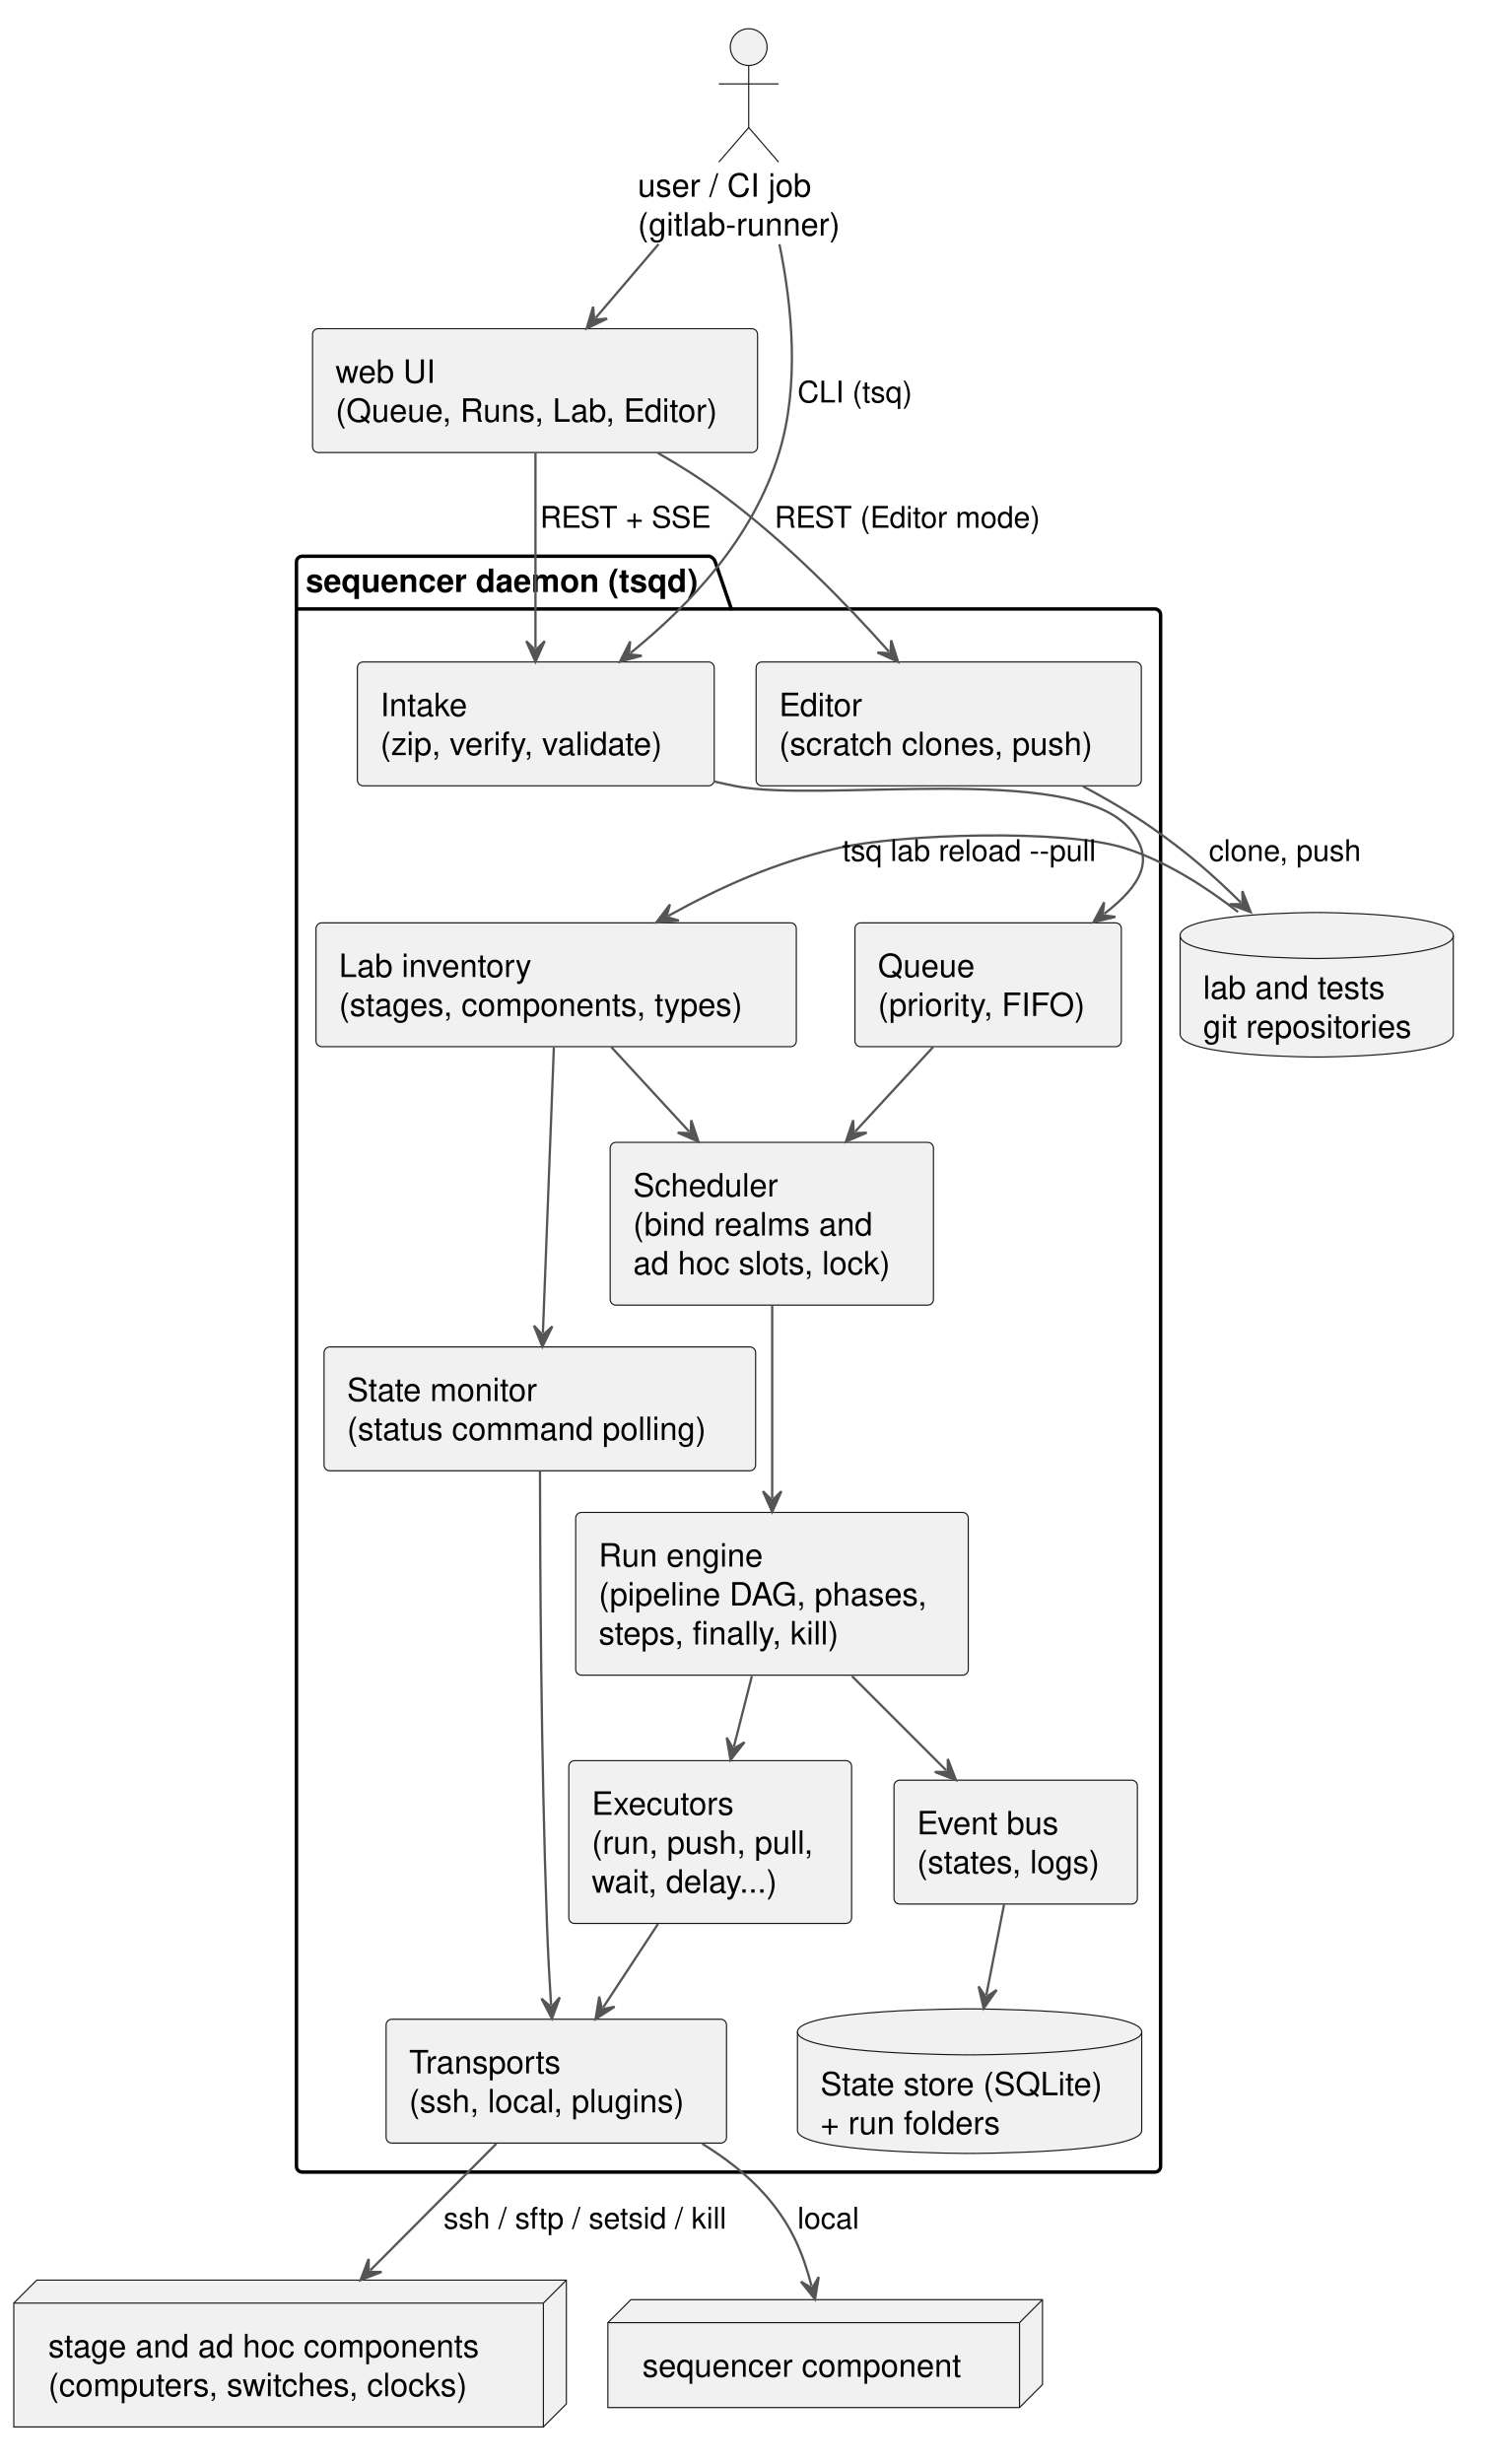
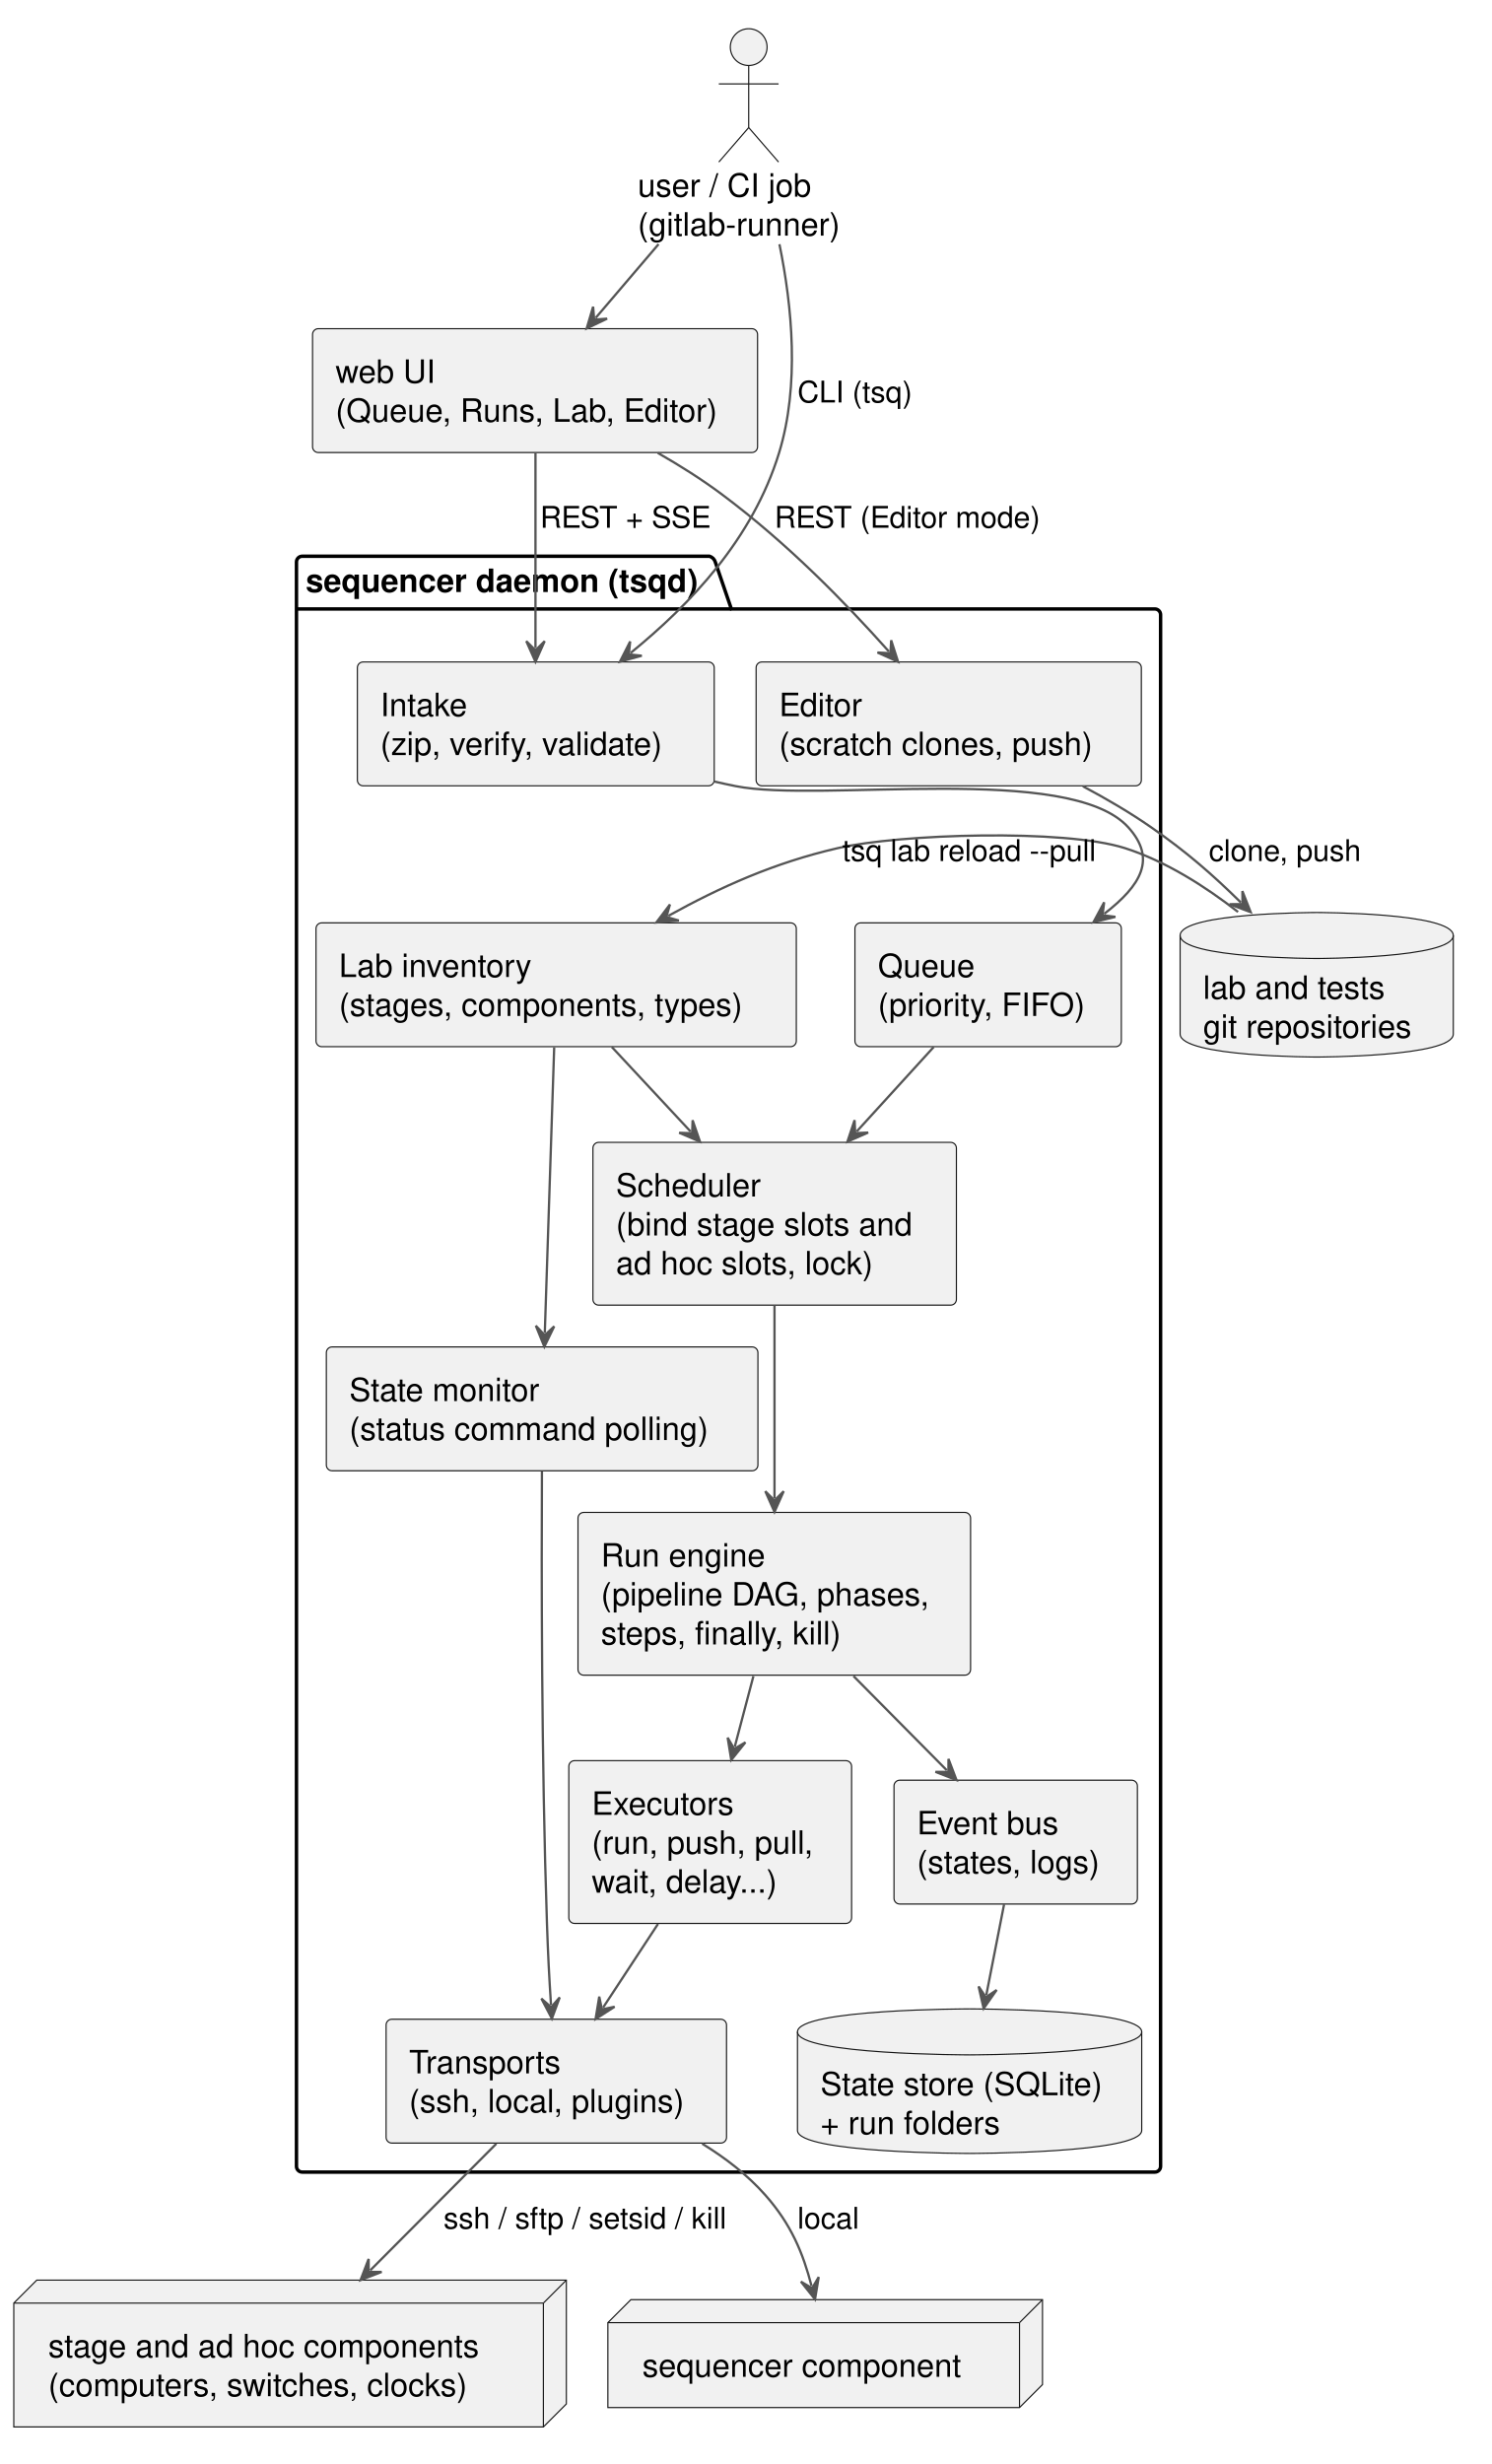
<svg xmlns="http://www.w3.org/2000/svg" contentStyleType="text/css" data-diagram-type="DESCRIPTION" height="1072px" preserveAspectRatio="none" style="width:649px;height:1072px;background:#FFFFFF;" version="1.1" viewBox="0 0 649 1072" width="649px" zoomAndPan="magnify">
  <defs />
  <g>
    <g class="cluster" data-entity="sequencer daemon .tsqd." data-source-line="10" data-uid="ent0004" id="cluster_sequencer daemon .tsqd.">
      <path d="M131.5,242 L308.731,242 A3.75,3.75 0 0 1 311.231,244.5 L318.231,264.94 L502.5,264.94 A2.5,2.5 0 0 1 505,267.44 L505,942.5 A2.5,2.5 0 0 1 502.5,945 L131.5,945 A2.5,2.5 0 0 1 129,942.5 L129,244.5 A2.5,2.5 0 0 1 131.5,242" fill="none" style="stroke:#000000;stroke-width:1.5;" />
      <line style="stroke:#000000;stroke-width:1.5;" x1="129" x2="318.231" y1="264.94" y2="264.94" />
      <text fill="#000000" font-family="Helvetica" font-size="14" font-weight="bold" lengthAdjust="spacing" textLength="176.231" x="133" y="257.562">sequencer daemon (tsqd)</text>
    </g>
    <g class="entity" data-entity="user" data-source-line="7" data-uid="ent0002" id="entity_user">
      <ellipse cx="325.779" cy="20.5" fill="#F1F1F1" rx="8" ry="8" style="stroke:#181818;stroke-width:0.5;" />
      <path d="M325.779,28.5 L325.779,55.5 M312.779,36.5 L338.779,36.5 M325.779,55.5 L312.779,70.5 M325.779,55.5 L338.779,70.5" fill="none" style="stroke:#181818;stroke-width:0.5;" />
      <text fill="#000000" font-family="Helvetica" font-size="14" lengthAdjust="spacing" textLength="80.302" x="277.5" y="85.562">user / CI job</text>
      <text fill="#000000" font-family="Helvetica" font-size="14" lengthAdjust="spacing" textLength="96.558" x="277.5" y="102.502">(gitlab-runner)</text>
    </g>
    <g class="entity" data-entity="ui" data-source-line="8" data-uid="ent0003" id="entity_ui">
      <rect fill="#F1F1F1" height="53.879" rx="2.5" ry="2.5" style="stroke:#181818;stroke-width:0.5;" width="193.633" x="136" y="143" />
      <text fill="#000000" font-family="Helvetica" font-size="14" lengthAdjust="spacing" textLength="46.307" x="146" y="166.562">web UI</text>
      <text fill="#000000" font-family="Helvetica" font-size="14" lengthAdjust="spacing" textLength="173.633" x="146" y="183.502">(Queue, Runs, Lab, Editor)</text>
    </g>
    <g class="entity" data-entity="remote" data-source-line="24" data-uid="ent0016" id="entity_remote">
      <polygon fill="#F1F1F1" points="6,1002,16,992,246.436,992,246.436,1045.879,236.436,1055.879,6,1055.879,6,1002" style="stroke:#181818;stroke-width:0.5;" />
      <line style="stroke:#181818;stroke-width:0.5;" x1="236.436" x2="246.436" y1="1002" y2="992" />
      <line style="stroke:#181818;stroke-width:0.5;" x1="6" x2="236.436" y1="1002" y2="1002" />
      <line style="stroke:#181818;stroke-width:0.5;" x1="236.436" x2="236.436" y1="1002" y2="1055.879" />
      <text fill="#000000" font-family="Helvetica" font-size="14" lengthAdjust="spacing" textLength="200.436" x="21" y="1025.562">stage and ad hoc components</text>
      <text fill="#000000" font-family="Helvetica" font-size="14" lengthAdjust="spacing" textLength="198.564" x="21" y="1042.502">(computers, switches, clocks)</text>
    </g>
    <g class="entity" data-entity="local" data-source-line="25" data-uid="ent0017" id="entity_local">
      <polygon fill="#F1F1F1" points="264.5,1010.5,274.5,1000.5,453.612,1000.5,453.612,1037.439,443.612,1047.439,264.5,1047.439,264.5,1010.5" style="stroke:#181818;stroke-width:0.5;" />
      <line style="stroke:#181818;stroke-width:0.5;" x1="443.612" x2="453.612" y1="1010.5" y2="1000.5" />
      <line style="stroke:#181818;stroke-width:0.5;" x1="264.5" x2="443.612" y1="1010.5" y2="1010.5" />
      <line style="stroke:#181818;stroke-width:0.5;" x1="443.612" x2="443.612" y1="1010.5" y2="1047.439" />
      <text fill="#000000" font-family="Helvetica" font-size="14" lengthAdjust="spacing" textLength="149.112" x="279.5" y="1034.062">sequencer component</text>
    </g>
    <g class="entity" data-entity="git" data-source-line="26" data-uid="ent0018" id="entity_git">
      <path d="M513.5,407 C513.5,397 572.931,397 572.931,397 C572.931,397 632.361,397 632.361,407 L632.361,449.879 C632.361,459.879 572.931,459.879 572.931,459.879 C572.931,459.879 513.5,459.879 513.5,449.879 L513.5,407" fill="#F1F1F1" style="stroke:#181818;stroke-width:0.5;" />
      <path d="M513.5,407 C513.5,417 572.931,417 572.931,417 C572.931,417 632.361,417 632.361,407" fill="none" style="stroke:#181818;stroke-width:0.5;" />
      <text fill="#000000" font-family="Helvetica" font-size="14" lengthAdjust="spacing" textLength="84.506" x="523.5" y="434.562">lab and tests</text>
      <text fill="#000000" font-family="Helvetica" font-size="14" lengthAdjust="spacing" textLength="98.861" x="523.5" y="451.502">git repositories</text>
    </g>
    <g class="entity" data-entity="intake" data-source-line="11" data-uid="ent0005" id="entity_intake">
      <rect fill="#F1F1F1" height="53.879" rx="2.5" ry="2.5" style="stroke:#181818;stroke-width:0.5;" width="155.276" x="155.5" y="288" />
      <text fill="#000000" font-family="Helvetica" font-size="14" lengthAdjust="spacing" textLength="40.318" x="165.5" y="311.562">Intake</text>
      <text fill="#000000" font-family="Helvetica" font-size="14" lengthAdjust="spacing" textLength="135.276" x="165.5" y="328.502">(zip, verify, validate)</text>
    </g>
    <g class="entity" data-entity="queue" data-source-line="12" data-uid="ent0006" id="entity_queue">
      <rect fill="#F1F1F1" height="53.879" rx="2.5" ry="2.5" style="stroke:#181818;stroke-width:0.5;" width="115.915" x="372" y="401.5" />
      <text fill="#000000" font-family="Helvetica" font-size="14" lengthAdjust="spacing" textLength="43.586" x="382" y="425.062">Queue</text>
      <text fill="#000000" font-family="Helvetica" font-size="14" lengthAdjust="spacing" textLength="95.915" x="382" y="442.002">(priority, FIFO)</text>
    </g>
    <g class="entity" data-entity="sched" data-source-line="13" data-uid="ent0007" id="entity_sched">
-       <rect fill="#F1F1F1" height="70.818" rx="2.5" ry="2.5" style="stroke:#181818;stroke-width:0.5;" width="140.668" x="265.5" y="497" />
-       <text fill="#000000" font-family="Helvetica" font-size="14" lengthAdjust="spacing" textLength="67.095" x="275.5" y="520.562">Scheduler</text>
-       <text fill="#000000" font-family="Helvetica" font-size="14" lengthAdjust="spacing" textLength="110.831" x="275.5" y="537.502">(bind realms and</text>
-       <text fill="#000000" font-family="Helvetica" font-size="14" lengthAdjust="spacing" textLength="120.668" x="275.5" y="554.441">ad hoc slots, lock)</text>
+       <rect fill="#F1F1F1" height="70.818" rx="2.5" ry="2.5" style="stroke:#181818;stroke-width:0.5;" width="158.154" x="258" y="497" />
+       <text fill="#000000" font-family="Helvetica" font-size="14" lengthAdjust="spacing" textLength="67.095" x="268" y="520.562">Scheduler</text>
+       <text fill="#000000" font-family="Helvetica" font-size="14" lengthAdjust="spacing" textLength="138.154" x="268" y="537.502">(bind stage slots and</text>
+       <text fill="#000000" font-family="Helvetica" font-size="14" lengthAdjust="spacing" textLength="120.668" x="268" y="554.441">ad hoc slots, lock)</text>
    </g>
    <g class="entity" data-entity="engine" data-source-line="14" data-uid="ent0008" id="entity_engine">
-       <rect fill="#F1F1F1" height="70.818" rx="2.5" ry="2.5" style="stroke:#181818;stroke-width:0.5;" width="170.821" x="250.5" y="658" />
-       <text fill="#000000" font-family="Helvetica" font-size="14" lengthAdjust="spacing" textLength="74.341" x="260.5" y="681.562">Run engine</text>
-       <text fill="#000000" font-family="Helvetica" font-size="14" lengthAdjust="spacing" textLength="150.821" x="260.5" y="698.502">(pipeline DAG, phases,</text>
-       <text fill="#000000" font-family="Helvetica" font-size="14" lengthAdjust="spacing" textLength="114.352" x="260.5" y="715.441">steps, finally, kill)</text>
+       <rect fill="#F1F1F1" height="70.818" rx="2.5" ry="2.5" style="stroke:#181818;stroke-width:0.5;" width="170.821" x="251.5" y="658" />
+       <text fill="#000000" font-family="Helvetica" font-size="14" lengthAdjust="spacing" textLength="74.341" x="261.5" y="681.562">Run engine</text>
+       <text fill="#000000" font-family="Helvetica" font-size="14" lengthAdjust="spacing" textLength="150.821" x="261.5" y="698.502">(pipeline DAG, phases,</text>
+       <text fill="#000000" font-family="Helvetica" font-size="14" lengthAdjust="spacing" textLength="114.352" x="261.5" y="715.441">steps, finally, kill)</text>
    </g>
    <g class="entity" data-entity="exec" data-source-line="15" data-uid="ent0009" id="entity_exec">
      <rect fill="#F1F1F1" height="70.818" rx="2.5" ry="2.5" style="stroke:#181818;stroke-width:0.5;" width="123.052" x="247.5" y="766" />
      <text fill="#000000" font-family="Helvetica" font-size="14" lengthAdjust="spacing" textLength="66.131" x="257.5" y="789.562">Executors</text>
      <text fill="#000000" font-family="Helvetica" font-size="14" lengthAdjust="spacing" textLength="103.052" x="257.5" y="806.502">(run, push, pull,</text>
      <text fill="#000000" font-family="Helvetica" font-size="14" lengthAdjust="spacing" textLength="88.32" x="257.5" y="823.441">wait, delay...)</text>
    </g>
    <g class="entity" data-entity="transports" data-source-line="16" data-uid="ent0010" id="entity_transports">
      <rect fill="#F1F1F1" height="53.879" rx="2.5" ry="2.5" style="stroke:#181818;stroke-width:0.5;" width="148.126" x="168" y="878.5" />
      <text fill="#000000" font-family="Helvetica" font-size="14" lengthAdjust="spacing" textLength="72.037" x="178" y="902.062">Transports</text>
      <text fill="#000000" font-family="Helvetica" font-size="14" lengthAdjust="spacing" textLength="128.126" x="178" y="919.002">(ssh, local, plugins)</text>
    </g>
    <g class="entity" data-entity="lab" data-source-line="17" data-uid="ent0011" id="entity_lab">
      <rect fill="#F1F1F1" height="53.879" rx="2.5" ry="2.5" style="stroke:#181818;stroke-width:0.5;" width="208.993" x="137.5" y="401.5" />
      <text fill="#000000" font-family="Helvetica" font-size="14" lengthAdjust="spacing" textLength="90.364" x="147.5" y="425.062">Lab inventory</text>
      <text fill="#000000" font-family="Helvetica" font-size="14" lengthAdjust="spacing" textLength="188.993" x="147.5" y="442.002">(stages, components, types)</text>
    </g>
    <g class="entity" data-entity="monitor" data-source-line="18" data-uid="ent0012" id="entity_monitor">
-       <rect fill="#F1F1F1" height="53.879" rx="2.5" ry="2.5" style="stroke:#181818;stroke-width:0.5;" width="187.788" x="141" y="586" />
-       <text fill="#000000" font-family="Helvetica" font-size="14" lengthAdjust="spacing" textLength="88.669" x="151" y="609.562">State monitor</text>
-       <text fill="#000000" font-family="Helvetica" font-size="14" lengthAdjust="spacing" textLength="167.788" x="151" y="626.502">(status command polling)</text>
+       <rect fill="#F1F1F1" height="53.879" rx="2.5" ry="2.5" style="stroke:#181818;stroke-width:0.5;" width="187.788" x="142" y="586" />
+       <text fill="#000000" font-family="Helvetica" font-size="14" lengthAdjust="spacing" textLength="88.669" x="152" y="609.562">State monitor</text>
+       <text fill="#000000" font-family="Helvetica" font-size="14" lengthAdjust="spacing" textLength="167.788" x="152" y="626.502">(status command polling)</text>
    </g>
    <g class="entity" data-entity="bus" data-source-line="19" data-uid="ent0013" id="entity_bus">
      <rect fill="#F1F1F1" height="53.879" rx="2.5" ry="2.5" style="stroke:#181818;stroke-width:0.5;" width="105.907" x="389" y="774.5" />
      <text fill="#000000" font-family="Helvetica" font-size="14" lengthAdjust="spacing" textLength="65.475" x="399" y="798.062">Event bus</text>
      <text fill="#000000" font-family="Helvetica" font-size="14" lengthAdjust="spacing" textLength="85.907" x="399" y="815.002">(states, logs)</text>
    </g>
    <g class="entity" data-entity="store" data-source-line="20" data-uid="ent0014" id="entity_store">
      <path d="M347,884 C347,874 421.894,874 421.894,874 C421.894,874 496.787,874 496.787,884 L496.787,926.879 C496.787,936.879 421.894,936.879 421.894,936.879 C421.894,936.879 347,936.879 347,926.879 L347,884" fill="#F1F1F1" style="stroke:#181818;stroke-width:0.5;" />
      <path d="M347,884 C347,894 421.894,894 421.894,894 C421.894,894 496.787,894 496.787,884" fill="none" style="stroke:#181818;stroke-width:0.5;" />
      <text fill="#000000" font-family="Helvetica" font-size="14" lengthAdjust="spacing" textLength="129.787" x="357" y="911.562">State store (SQLite)</text>
      <text fill="#000000" font-family="Helvetica" font-size="14" lengthAdjust="spacing" textLength="85.319" x="357" y="928.502">+ run folders</text>
    </g>
    <g class="entity" data-entity="editor" data-source-line="21" data-uid="ent0015" id="entity_editor">
      <rect fill="#F1F1F1" height="53.879" rx="2.5" ry="2.5" style="stroke:#181818;stroke-width:0.5;" width="167.622" x="329" y="288" />
      <text fill="#000000" font-family="Helvetica" font-size="14" lengthAdjust="spacing" textLength="38.623" x="339" y="311.562">Editor</text>
      <text fill="#000000" font-family="Helvetica" font-size="14" lengthAdjust="spacing" textLength="147.622" x="339" y="328.502">(scratch clones, push)</text>
    </g>
    <g class="link" data-entity-1="user" data-entity-2="intake" data-uid="lnk19" id="link_user_intake">
      <polygon fill="#555555" points="269.749,287.863,279.253,285.278,273.625,284.704,274.199,279.077,269.749,287.863" style="stroke:#555555;stroke-width:1;" />
      <path d="M339.15,106.254 C344.677,133.241 347.988,167.644 339,197 C327.485,234.609 300.224,263.027 274.4,284.073" fill="none" style="stroke:#555555;stroke-width:1;" />
      <text fill="#000000" font-family="Helvetica" font-size="13" lengthAdjust="spacing" textLength="52.552" x="347" y="175.094">CLI (tsq)</text>
    </g>
    <g class="link" data-entity-1="user" data-entity-2="ui" data-uid="lnk20" id="link_user_ui">
      <polygon fill="#555555" points="255.283,142.883,264.168,138.633,258.529,139.079,258.082,133.44,255.283,142.883" style="stroke:#555555;stroke-width:1;" />
      <path d="M286.56,106.226 C275.866,118.759 268.557,127.325 259.178,138.319" fill="none" style="stroke:#555555;stroke-width:1;" />
    </g>
    <g class="link" data-entity-1="ui" data-entity-2="intake" data-uid="lnk21" id="link_ui_intake">
      <polygon fill="#555555" points="233,287.938,237,278.938,233,282.938,229,278.938,233,287.938" style="stroke:#555555;stroke-width:1;" />
      <path d="M233,197.228 C233,223.03 233,256.194 233,281.938" fill="none" style="stroke:#555555;stroke-width:1;" />
      <text fill="#000000" font-family="Helvetica" font-size="13" lengthAdjust="spacing" textLength="73.322" x="235" y="229.594">REST + SSE</text>
    </g>
    <g class="link" data-entity-1="ui" data-entity-2="editor" data-uid="lnk22" id="link_ui_editor">
      <polygon fill="#555555" points="390.78,287.931,387.772,278.552,387.451,284.2,381.803,283.879,390.78,287.931" style="stroke:#555555;stroke-width:1;" />
      <path d="M286.212,197.044 C295.767,202.512 305.409,208.584 314,215 C343.017,236.672 367.799,262.177 386.785,283.454" fill="none" style="stroke:#555555;stroke-width:1;" />
      <text fill="#000000" font-family="Helvetica" font-size="13" lengthAdjust="spacing" textLength="120.294" x="337" y="229.594">REST (Editor mode)</text>
    </g>
    <g class="link" data-entity-1="intake" data-entity-2="queue" data-uid="lnk23" id="link_intake_queue">
      <polygon fill="#555555" points="475.775,401.235,485.339,398.884,479.728,398.173,480.439,392.561,475.775,401.235" style="stroke:#555555;stroke-width:1;" />
      <path d="M310.608,339.97 C313.769,340.7 316.909,341.381 320,342 C357.466,349.503 465.435,331.603 491,360 C503.259,373.617 496.626,385.078 480.518,397.56" fill="none" style="stroke:#555555;stroke-width:1;" />
    </g>
    <g class="link" data-entity-1="queue" data-entity-2="sched" data-uid="lnk24" id="link_queue_sched">
-       <polygon fill="#555555" points="368.08,496.689,377.121,492.782,371.469,493.013,371.238,487.36,368.08,496.689" style="stroke:#555555;stroke-width:1;" />
-       <path d="M406.037,455.503 C394.505,468.016 384.582,478.784 372.147,492.277" fill="none" style="stroke:#555555;stroke-width:1;" />
+       <polygon fill="#555555" points="368.739,496.689,377.759,492.734,372.108,492.995,371.847,487.344,368.739,496.689" style="stroke:#555555;stroke-width:1;" />
+       <path d="M406.291,455.503 C394.883,468.016 385.084,478.762 372.782,492.256" fill="none" style="stroke:#555555;stroke-width:1;" />
    </g>
    <g class="link" data-entity-1="sched" data-entity-2="engine" data-uid="lnk25" id="link_sched_engine">
-       <polygon fill="#555555" points="336,657.793,340,648.793,336,652.793,332,648.793,336,657.793" style="stroke:#555555;stroke-width:1;" />
-       <path d="M336,568.001 C336,594.579 336,625.163 336,651.793" fill="none" style="stroke:#555555;stroke-width:1;" />
+       <polygon fill="#555555" points="337,657.793,341,648.793,337,652.793,333,648.793,337,657.793" style="stroke:#555555;stroke-width:1;" />
+       <path d="M337,568.001 C337,594.579 337,625.163 337,651.793" fill="none" style="stroke:#555555;stroke-width:1;" />
    </g>
    <g class="link" data-entity-1="engine" data-entity-2="exec" data-uid="lnk26" id="link_engine_exec">
-       <polygon fill="#555555" points="317.861,765.714,323.958,757.98,319.095,760.868,316.206,756.005,317.861,765.714" style="stroke:#555555;stroke-width:1;" />
-       <path d="M327.159,729.208 C324.176,740.922 322.327,748.18 319.342,759.899" fill="none" style="stroke:#555555;stroke-width:1;" />
+       <polygon fill="#555555" points="318.189,765.714,324.355,758.034,319.466,760.88,316.62,755.991,318.189,765.714" style="stroke:#555555;stroke-width:1;" />
+       <path d="M327.832,729.208 C324.738,740.922 322.817,748.193 319.721,759.913" fill="none" style="stroke:#555555;stroke-width:1;" />
    </g>
    <g class="link" data-entity-1="exec" data-entity-2="transports" data-uid="lnk27" id="link_exec_transports">
      <polygon fill="#555555" points="259.151,878.39,267.435,873.063,261.896,874.211,260.749,868.671,259.151,878.39" style="stroke:#555555;stroke-width:1;" />
      <path d="M286.317,837.033 C277.433,850.557 270.707,860.796 262.445,873.375" fill="none" style="stroke:#555555;stroke-width:1;" />
    </g>
    <g class="link" data-entity-1="lab" data-entity-2="sched" data-uid="lnk28" id="link_lab_sched">
-       <polygon fill="#555555" points="303.92,496.689,300.762,487.36,300.531,493.013,294.879,492.782,303.92,496.689" style="stroke:#555555;stroke-width:1;" />
-       <path d="M265.963,455.503 C277.495,468.016 287.418,478.784 299.853,492.277" fill="none" style="stroke:#555555;stroke-width:1;" />
+       <polygon fill="#555555" points="304.578,496.689,301.371,487.377,301.171,493.031,295.517,492.83,304.578,496.689" style="stroke:#555555;stroke-width:1;" />
+       <path d="M266.218,455.503 C277.873,468.016 287.922,478.805 300.489,492.299" fill="none" style="stroke:#555555;stroke-width:1;" />
    </g>
    <g class="link" data-entity-1="lab" data-entity-2="monitor" data-uid="lnk29" id="link_lab_monitor">
-       <polygon fill="#555555" points="236.001,585.901,240.343,577.061,236.193,580.904,232.349,576.754,236.001,585.901" style="stroke:#555555;stroke-width:1;" />
-       <path d="M240.997,455.648 C239.666,490.341 237.561,545.236 236.231,579.905" fill="none" style="stroke:#555555;stroke-width:1;" />
+       <polygon fill="#555555" points="236.858,585.901,241.152,577.037,237.022,580.903,233.156,576.774,236.858,585.901" style="stroke:#555555;stroke-width:1;" />
+       <path d="M241.14,455.648 C240,490.341 238.195,545.235 237.055,579.904" fill="none" style="stroke:#555555;stroke-width:1;" />
    </g>
    <g class="link" data-entity-1="monitor" data-entity-2="transports" data-uid="lnk30" id="link_monitor_transports">
-       <polygon fill="#555555" points="240.163,878.228,243.579,868.99,239.843,873.238,235.595,869.502,240.163,878.228" style="stroke:#555555;stroke-width:1;" />
-       <path d="M234.964,640.102 C234.995,681.75 235.413,765.804 238,837 C238.494,850.609 238.978,859.756 239.779,872.24" fill="none" style="stroke:#555555;stroke-width:1;" />
+       <polygon fill="#555555" points="240.136,878.229,243.547,868.989,239.813,873.239,235.564,869.505,240.136,878.229" style="stroke:#555555;stroke-width:1;" />
+       <path d="M235.81,640.101 C235.601,681.749 235.573,765.802 238,837 C238.464,850.61 238.942,859.757 239.749,872.241" fill="none" style="stroke:#555555;stroke-width:1;" />
    </g>
    <g class="link" data-entity-1="engine" data-entity-2="bus" data-uid="lnk31" id="link_engine_bus">
-       <polygon fill="#555555" points="415.959,774.459,412.424,765.267,412.424,770.924,406.767,770.924,415.959,774.459" style="stroke:#555555;stroke-width:1;" />
-       <path d="M370.708,729.208 C385.441,743.941 398.08,756.58 411.717,770.217" fill="none" style="stroke:#555555;stroke-width:1;" />
+       <polygon fill="#555555" points="416.205,774.459,412.713,765.25,412.686,770.907,407.029,770.88,416.205,774.459" style="stroke:#555555;stroke-width:1;" />
+       <path d="M371.381,729.208 C385.974,743.941 398.474,756.56 411.982,770.197" fill="none" style="stroke:#555555;stroke-width:1;" />
    </g>
    <g class="link" data-entity-1="bus" data-entity-2="store" data-uid="lnk32" id="link_bus_store">
      <polygon fill="#555555" points="428.014,873.831,433.671,865.769,428.976,868.924,425.82,864.229,428.014,873.831" style="stroke:#555555;stroke-width:1;" />
      <path d="M436.901,828.503 C434.193,842.314 432.002,853.487 429.168,867.943" fill="none" style="stroke:#555555;stroke-width:1;" />
    </g>
    <g class="link" data-entity-1="editor" data-entity-2="git" data-uid="lnk33" id="link_editor_git">
      <polygon fill="#555555" points="544.202,396.849,540.595,387.685,540.639,393.342,534.982,393.387,544.202,396.849" style="stroke:#555555;stroke-width:1;" />
      <path d="M471.182,342.086 C481.42,347.511 491.749,353.557 501,360 C516.325,370.675 527.377,380.287 539.927,392.64" fill="none" style="stroke:#555555;stroke-width:1;" />
      <text fill="#000000" font-family="Helvetica" font-size="13" lengthAdjust="spacing" textLength="71.227" x="526" y="374.594">clone, push</text>
    </g>
    <g class="link" data-entity-1="git" data-entity-2="lab" data-uid="lnk34" id="link_git_lab">
      <polygon fill="#555555" points="285.574,401.349,295.386,400.493,289.949,398.929,291.513,393.493,285.574,401.349" style="stroke:#555555;stroke-width:1;" />
      <path d="M538.699,396.761 C524.548,385.726 507.302,374.694 489.5,369 C463.043,360.538 391.571,362.773 364.5,369 C336.85,375.36 313.456,385.927 290.824,398.445" fill="none" style="stroke:#555555;stroke-width:1;" />
      <text fill="#000000" font-family="Helvetica" font-size="13" lengthAdjust="spacing" textLength="121.031" x="366.5" y="374.594">tsq lab reload --pull</text>
    </g>
    <g class="link" data-entity-1="transports" data-entity-2="remote" data-uid="lnk35" id="link_transports_remote">
      <polygon fill="#555555" points="156.885,991.982,166.07,988.427,160.413,988.439,160.4,982.782,156.885,991.982" style="stroke:#555555;stroke-width:1;" />
      <path d="M215.967,932.645 C198.466,950.221 179.551,969.218 161.118,987.73" fill="none" style="stroke:#555555;stroke-width:1;" />
      <text fill="#000000" font-family="Helvetica" font-size="13" lengthAdjust="spacing" textLength="134.532" x="193" y="969.594">ssh / sftp / setsid / kill</text>
    </g>
    <g class="link" data-entity-1="transports" data-entity-2="local" data-uid="lnk36" id="link_transports_local">
      <polygon fill="#555555" points="354.633,1000.36,356.242,990.643,353.376,995.52,348.499,992.654,354.633,1000.36" style="stroke:#555555;stroke-width:1;" />
      <path d="M305.519,932.639 C315.643,938.855 325.299,946.276 333,955 C344.291,967.792 349.396,980.196 353.125,994.552" fill="none" style="stroke:#555555;stroke-width:1;" />
      <text fill="#000000" font-family="Helvetica" font-size="13" lengthAdjust="spacing" textLength="28.818" x="347" y="969.594">local</text>
    </g>
  </g>
</svg>
